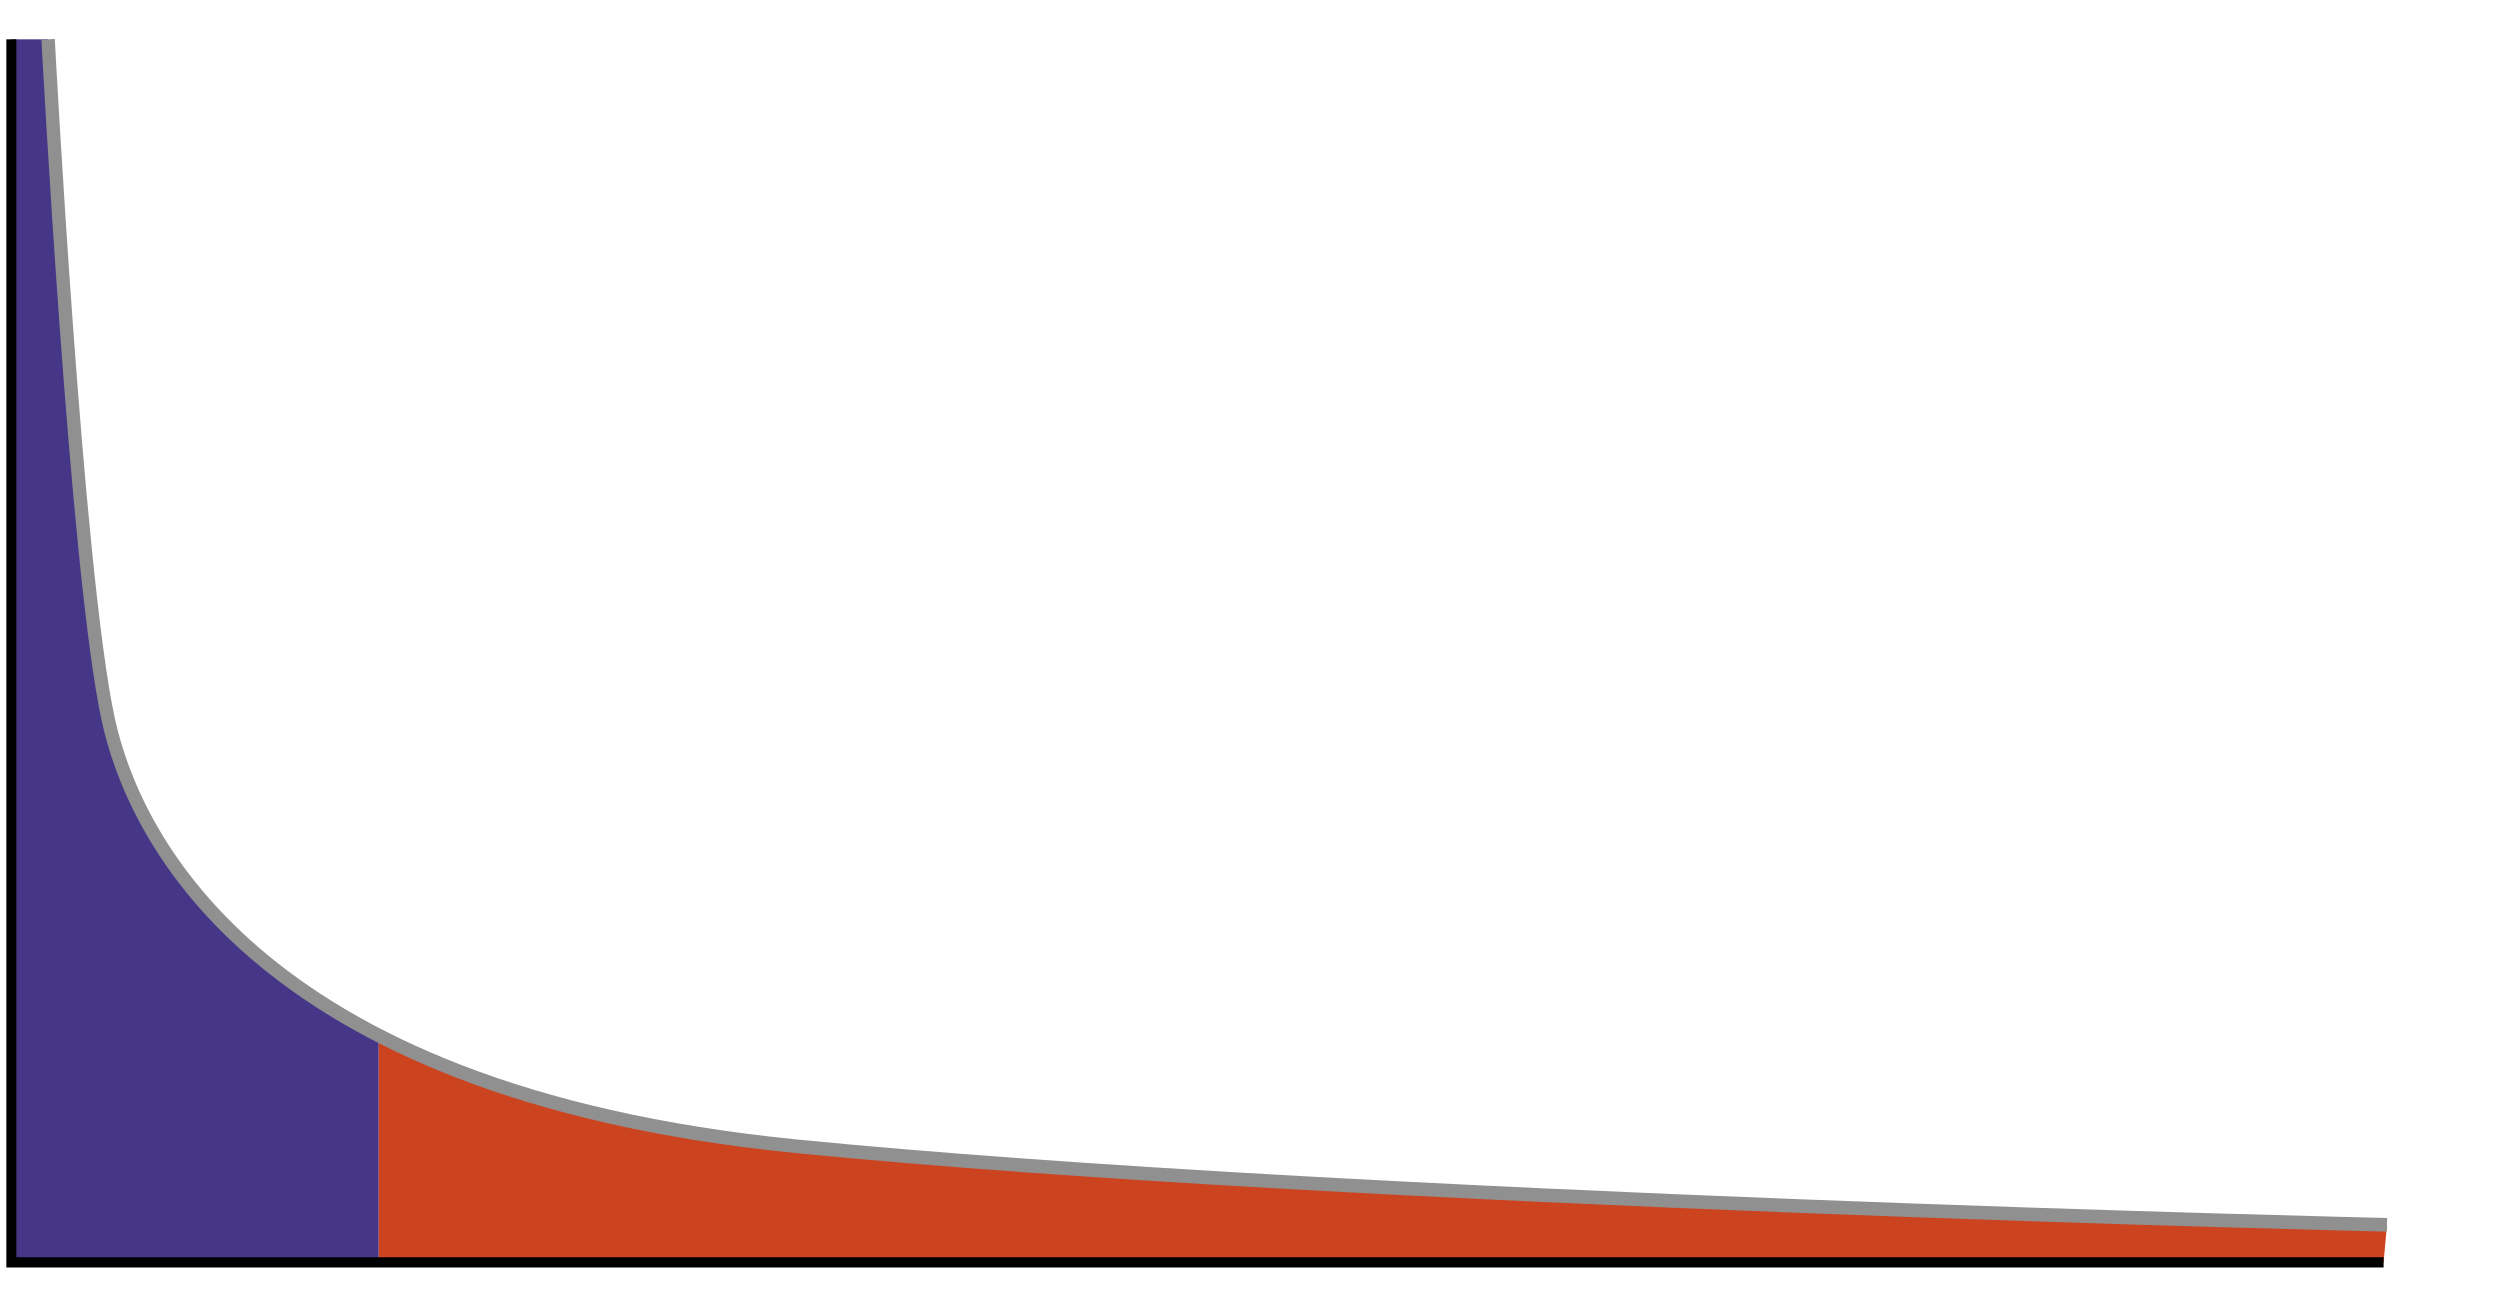
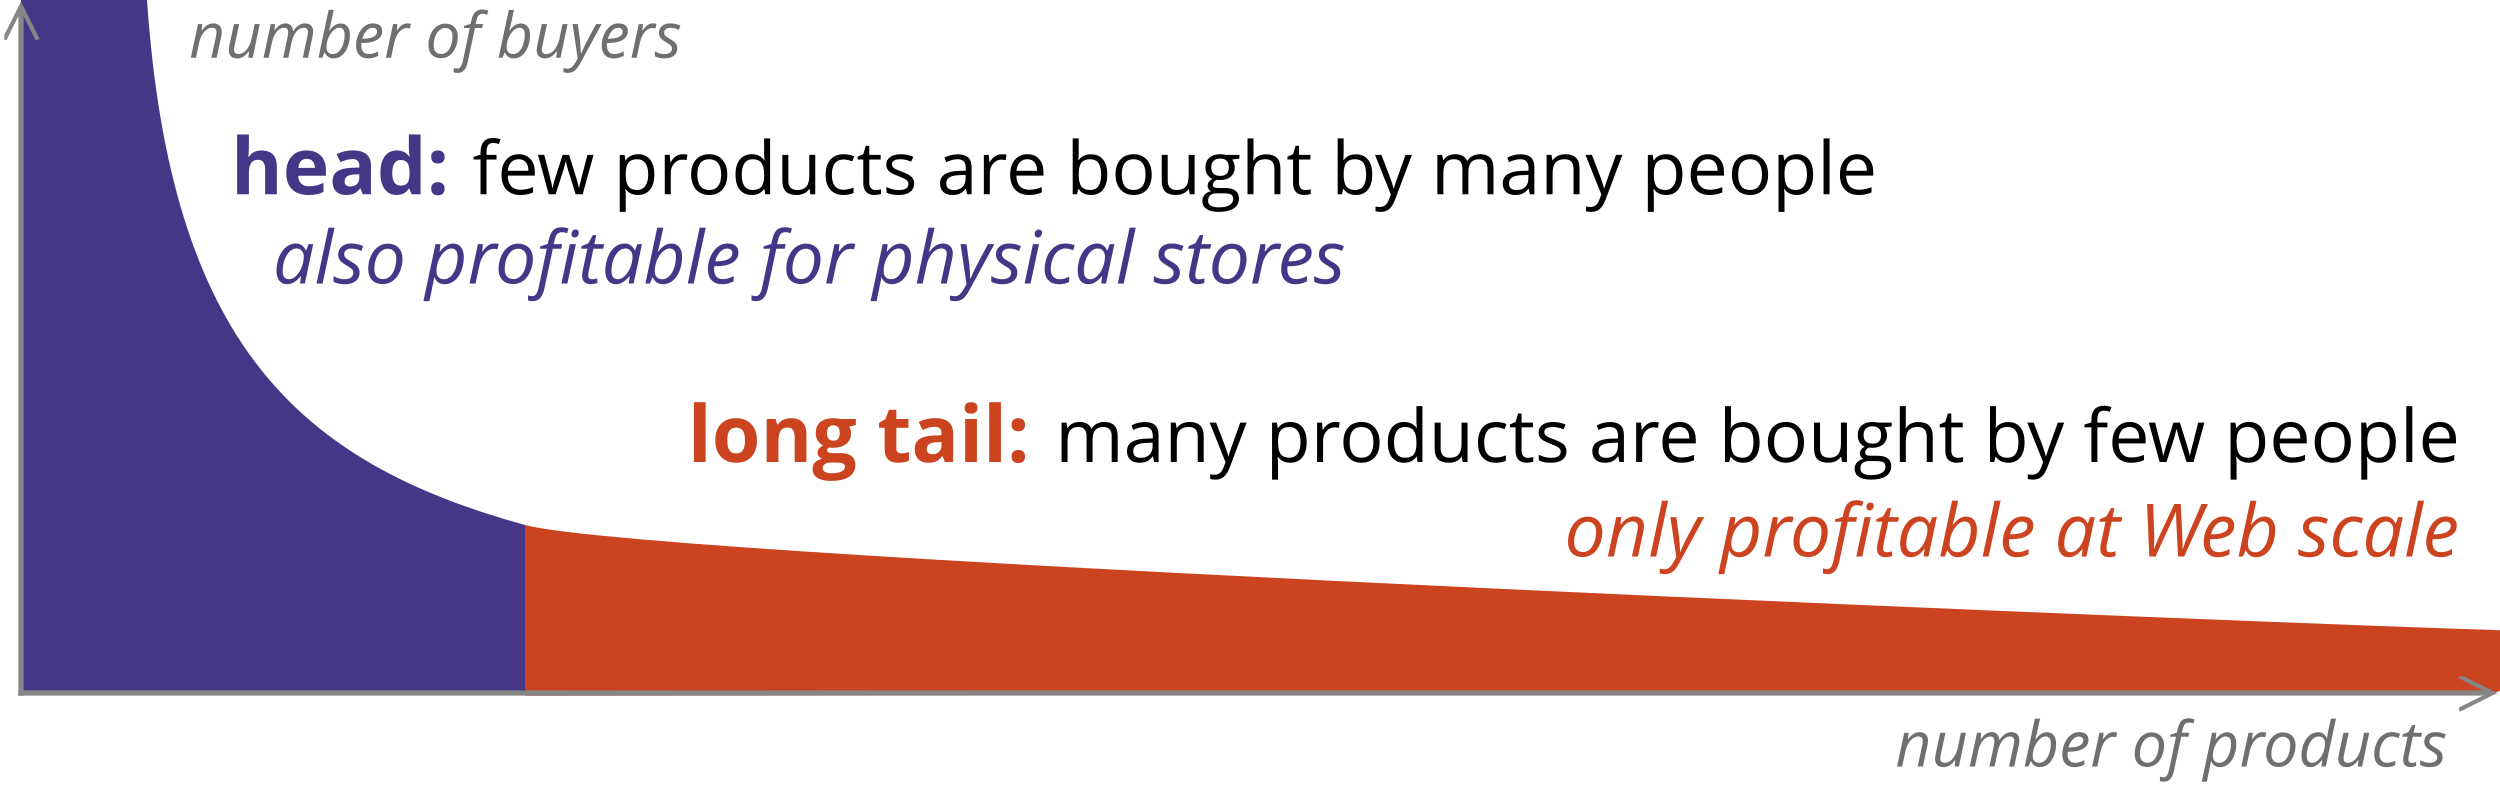
- <svg xmlns="http://www.w3.org/2000/svg" width="1000" height="520" preserveAspectRatio="none" version="1.0">
-   <g transform="matrix(1.266263,0,0,1.350058,-20.69917,-6.966066)">
-     <g transform="matrix(1.055449,0,0,1.011534,-56.0384,16.70264)">
-       <path style="fill:#453688" d="M 181.941,358.342 L 71.983,358.342 L 71.983,0.107 L 82.983,0.107 C 82.983,0.107 91.394,156.175 100.983,199.342 C 105.649,220.347 122.34,261.845 181.941,291.892" />
-       <path style="fill:#CC4320" d="M 181.941,358.342 L 781.983,358.342 L 782.983,347.342 C 782.983,347.342 471.983,340.342 306.983,324.342 C 252.072,319.017 211.669,306.879 181.941,291.892 L 181.941,358.342 z" />
-     </g>
-     <g transform="matrix(1.055449,0,0,1.011534,-56.0384,16.70264)">
-       <polyline style="fill:none;stroke:black;stroke-width:3" points="71.983,0.107 71.983,358.342 781.983,358.342" />
-       <path style="fill:none;stroke:#909090;stroke-width:4" d="M 82.983,0.107 C 82.983,0.107 91.394,156.175 100.983,199.342 C 107.976,230.823 141.983,308.342 306.983,324.342 C 471.983,340.342 782.983,347.342 782.983,347.342" />
-     </g>
+ <svg xmlns="http://www.w3.org/2000/svg" version="1.1" width="900" height="285">
+   <style>
+ @font-face{
+  font-family: 'Open Sans';
+  src: url(../../_shared/fonts/OpenSans.woff) format('woff')
+ }
+ @font-face{
+  font-style: italic;
+  font-family: 'Open Sans';
+  src: url(../../_shared/fonts/OpenSans.Italic.woff) format('woff')
+ }
+ @font-face{
+  font-weight: 700;
+  font-family: 'Open Sans';
+  src: url(../../_shared/fonts/OpenSans.Bold.woff) format('woff')
+ }
+ text {
+   font-family: 'Open Sans';
+   font-size: 14px;
+ }
+ line {
+   marker-end: url(#triangle);
+   stroke-linecap: square;
+ }
+ line, marker {
+   fill: none;
+   stroke: #868686;
+ }
+ .axis {
+   fill: #6F6F6E;
+   font-style: italic;
+   font-size: 12px;
+ }
+ .label {
+   font-weight: bold;
+   font-size: 15px;
+ }
+ .usage {
+   font-style: italic;
+ }
+ </style>
+   <marker id="triangle" viewBox="0 0 10 10" refX="7" refY="4" markerWidth="8" markerHeight="8" orient="auto-start-reverse">
+     <path d="M 0 0 L 8 4 L 0 8" />
+   </marker>
+   <g transform="scale(1.89)">
+     <path fill="#453688" d="M100,132H4V0c0,0,19.5-65.33,24,0s28.57,88.05,72,100" />
+     <path fill="#CC4320" d="M100,100c23.93,6.58,347.75,19.25,375,20c34.46,0.95,0,12,0,12l-375,0.5" />
+     <line stroke="#868686" x1="4" y1="132" x2="474" y2="132" />
+     <text transform="matrix(1 0 0 1 361 146)" class="axis">number of products</text>
+     <line stroke="#868686" x1="4" y1="132" x2="4" y2="2" />
+     <text transform="matrix(1 0 0 1 36 11)" class="axis">number of buyers</text>
+     <text transform="matrix(1 0 0 1 44 37)">
+       <tspan fill="#453688" class="label">head: </tspan>
+       <tspan x="46">few products are bought by many people</tspan>
+     </text>
+     <text transform="matrix(1 0 0 1 52 54)" fill="#453688" class="usage">also profitable for physical stores</text>
+     <text transform="matrix(1 0 0 1 131 88)">
+       <tspan fill="#CC4320" class="label">long tail: </tspan>
+       <tspan x="70">many products are bought by few people</tspan>
+     </text>
+     <text transform="matrix(1 0 0 1 298 106)" fill="#CC4320" class="usage">only profitable at Web scale</text>
  </g>
</svg>
